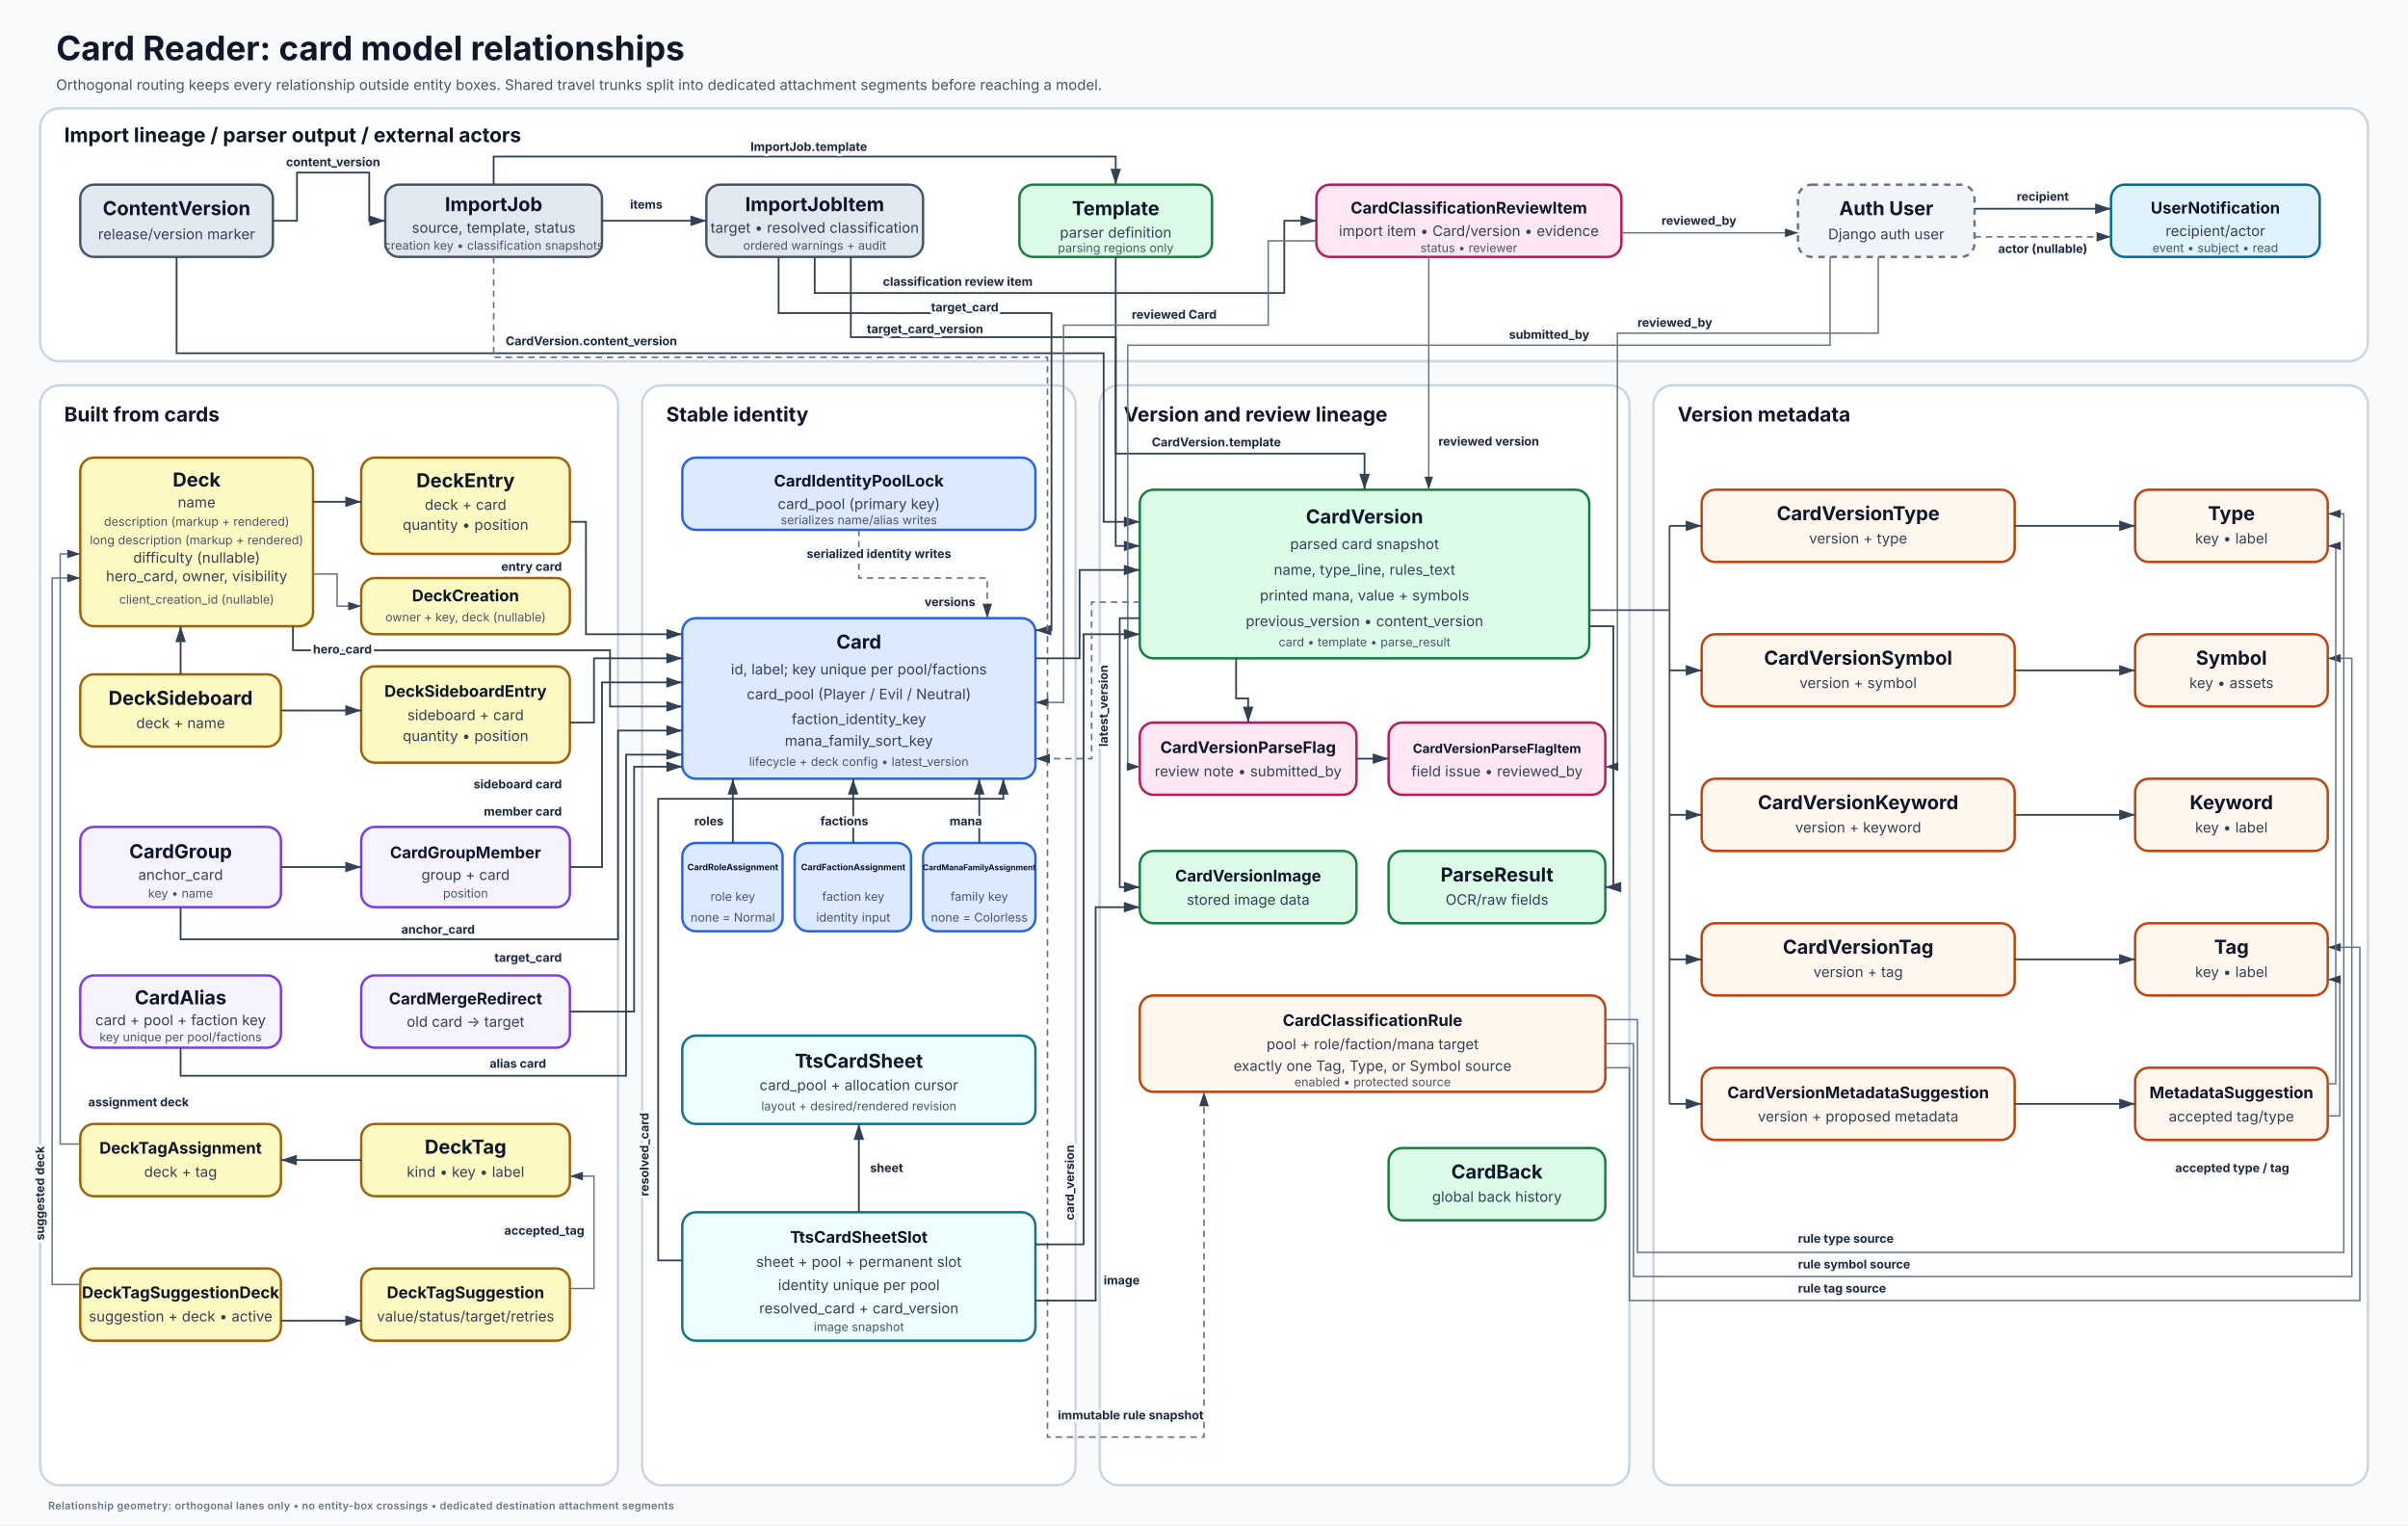
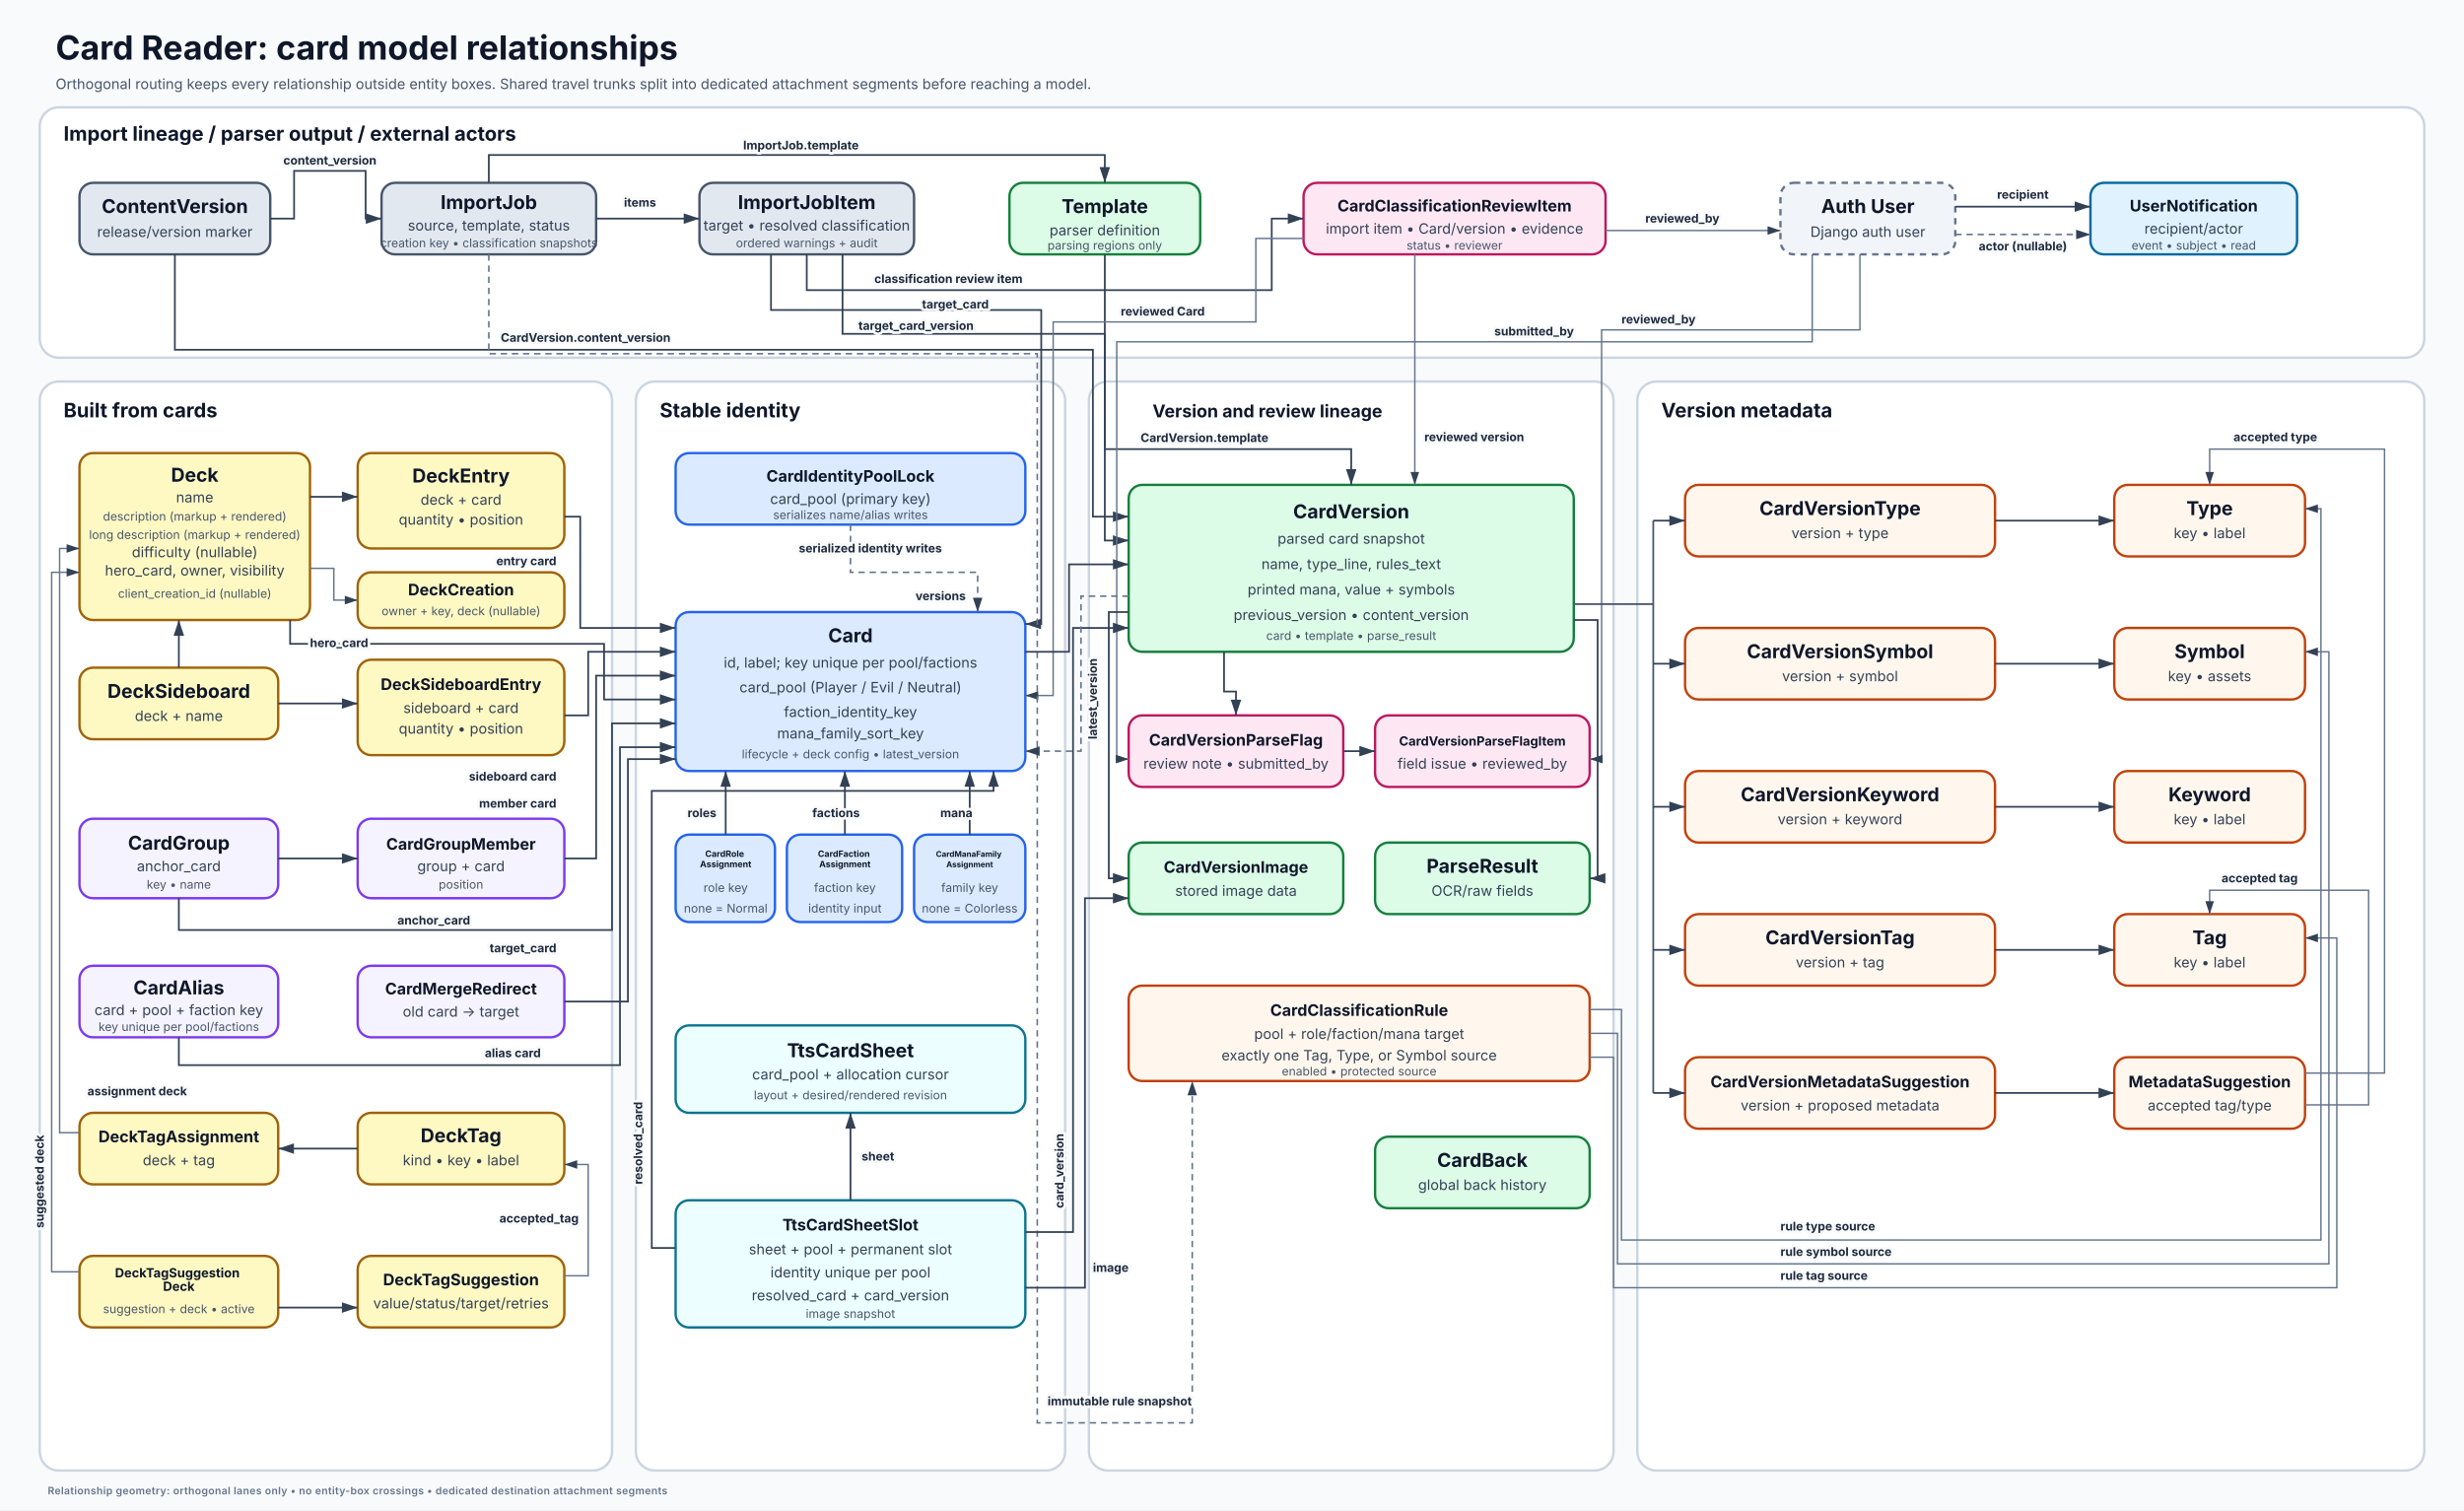
- <svg xmlns="http://www.w3.org/2000/svg" width="3000" height="1900" viewBox="0 0 3000 1900" role="img" aria-labelledby="title desc">
+ <svg xmlns="http://www.w3.org/2000/svg" width="3100" height="1900" viewBox="0 0 3100 1900" role="img" aria-labelledby="title desc">
  <defs>
    <marker id="arrow" markerWidth="10" markerHeight="10" refX="9" refY="3" orient="auto" markerUnits="strokeWidth">
      <path d="M0 0 L0 6 L9 3 Z" fill="#334155" />
    </marker>
    <style>
      .bg { fill: #f8fafc; }
      .band { fill: #ffffff; stroke: #cbd5e1; stroke-width: 3; rx: 24; }
      .band-title { font: 700 25px Inter, Arial, sans-serif; fill: #0f172a; }
+       .band-title-tight { font: 700 22px Inter, Arial, sans-serif; fill: #0f172a; }
      .box { stroke-width: 3; rx: 17; }
      .card { fill: #dbeafe; stroke: #2563eb; }
      .left { fill: #fef9c3; stroke: #a16207; }
      .group { fill: #f5f3ff; stroke: #7c3aed; }
      .version { fill: #dcfce7; stroke: #15803d; }
      .meta { fill: #fff7ed; stroke: #c2410c; }
      .import { fill: #e2e8f0; stroke: #475569; }
      .review { fill: #fce7f3; stroke: #be185d; }
      .external { fill: #f1f5f9; stroke: #64748b; stroke-dasharray: 8 7; }
      .notify { fill: #e0f2fe; stroke: #0369a1; }
      .tts { fill: #ecfeff; stroke: #0e7490; }
      .title { font: 700 24px Inter, Arial, sans-serif; fill: #0f172a; text-anchor: middle; }
      .title-small { font: 700 20px Inter, Arial, sans-serif; fill: #0f172a; text-anchor: middle; }
      .title-tight { font: 700 16px Inter, Arial, sans-serif; fill: #0f172a; text-anchor: middle; }
      .model-name { font: 700 11px Inter, Arial, sans-serif; fill: #0f172a; text-anchor: middle; }
      .model-name-small { font: 700 10px Inter, Arial, sans-serif; fill: #0f172a; text-anchor: middle; }
      .field { font: 18px Inter, Arial, sans-serif; fill: #334155; text-anchor: middle; }
      .small { font: 15px Inter, Arial, sans-serif; fill: #475569; text-anchor: middle; }
      .line { stroke: #334155; stroke-width: 2.2; fill: none; stroke-linejoin: miter; marker-end: url(#arrow); }
      .thin { stroke: #64748b; stroke-width: 1.8; fill: none; stroke-linejoin: miter; marker-end: url(#arrow); }
      .soft { stroke: #64748b; stroke-width: 2; fill: none; stroke-dasharray: 8 6; stroke-linejoin: miter; marker-end: url(#arrow); }
      .bus { stroke: #475569; stroke-width: 2.2; fill: none; stroke-linejoin: miter; }
      .label { font: 700 15px Inter, Arial, sans-serif; fill: #1e293b; paint-order: stroke; stroke: #f8fafc; stroke-width: 7; stroke-linejoin: round; }
      .port-label { text-anchor: end; }
      .lane-note { font: 600 13px Inter, Arial, sans-serif; fill: #64748b; letter-spacing: .03em; }
    </style>
  </defs>
-   <rect class="bg" width="3000" height="1900" />
+   <rect class="bg" width="3100" height="1900" />
  <text x="70" y="75" style="font: 700 42px Inter, Arial, sans-serif; fill: #0f172a;">Card Reader: card model relationships</text>
  <text x="70" y="112" style="font: 18px Inter, Arial, sans-serif; fill: #475569;">Orthogonal routing keeps every relationship outside entity boxes. Shared travel trunks split into dedicated attachment segments before reaching a model.</text>
-   <rect class="band" x="50" y="135" width="2900" height="315" />
+   <rect class="band" x="50" y="135" width="3000" height="315" />
  <text class="band-title" x="80" y="177">Import lineage / parser output / external actors</text>
  <rect class="band" x="50" y="480" width="720" height="1370" />
  <text class="band-title" x="80" y="525">Built from cards</text>
  <rect class="band" x="800" y="480" width="540" height="1370" />
  <text class="band-title" x="830" y="525">Stable identity</text>
  <rect class="band" x="1370" y="480" width="660" height="1370" />
-   <text class="band-title" x="1400" y="525">Version and review lineage</text>
-   <rect class="band" x="2060" y="480" width="890" height="1370" />
+   <text class="band-title-tight" x="1450" y="525">Version and review lineage</text>
+   <rect class="band" x="2060" y="480" width="990" height="1370" />
  <text class="band-title" x="2090" y="525">Version metadata</text>
  <rect class="box import" x="100" y="230" width="240" height="90" />
  <text class="title" x="220" y="268">ContentVersion</text>
  <text class="field" x="220" y="298">release/version marker</text>
  <rect class="box import" x="480" y="230" width="270" height="90" />
  <text class="title" x="615" y="263">ImportJob</text>
  <text class="field" x="615" y="290">source, template, status</text>
  <text class="small" x="615" y="311">creation key • classification snapshots</text>
  <rect class="box import" x="880" y="230" width="270" height="90" />
  <text class="title" x="1015" y="263">ImportJobItem</text>
  <text class="field" x="1015" y="290">target • resolved classification</text>
  <text class="small" x="1015" y="311">ordered warnings + audit</text>
  <rect class="box version" x="1270" y="230" width="240" height="90" />
  <text class="title" x="1390" y="268">Template</text>
  <text class="field" x="1390" y="296">parser definition</text>
  <text class="small" x="1390" y="314">parsing regions only</text>
  <rect class="box review" x="1640" y="230" width="380" height="90" />
  <text class="title-small" x="1830" y="266">CardClassificationReviewItem</text>
  <text class="field" x="1830" y="294">import item • Card/version • evidence</text>
  <text class="small" x="1830" y="314">status • reviewer</text>
  <rect class="box external" x="2240" y="230" width="220" height="90" />
  <text class="title" x="2350" y="268">Auth User</text>
  <text class="field" x="2350" y="298">Django auth user</text>
  <rect class="box notify" x="2630" y="230" width="260" height="90" />
  <text class="title-small" x="2760" y="266">UserNotification</text>
  <text class="field" x="2760" y="294">recipient/actor</text>
  <text class="small" x="2760" y="314">event • subject • read</text>
  <rect class="box left" x="100" y="570" width="290" height="210" />
  <text class="title" x="245" y="606">Deck</text>
  <text class="field" x="245" y="632">name</text>
  <text class="small" x="245" y="655">description (markup + rendered)</text>
  <text class="small" x="245" y="678">long description (markup + rendered)</text>
  <text class="field" x="245" y="701">difficulty (nullable)</text>
  <text class="field" x="245" y="724">hero_card, owner, visibility</text>
  <text class="small" x="245" y="752">client_creation_id (nullable)</text>
  <rect class="box left" x="450" y="570" width="260" height="120" />
  <text class="title" x="580" y="607">DeckEntry</text>
  <text class="field" x="580" y="635">deck + card</text>
  <text class="field" x="580" y="660">quantity • position</text>
  <rect class="box left" x="450" y="720" width="260" height="70" />
  <text class="title-small" x="580" y="749">DeckCreation</text>
  <text class="small" x="580" y="774">owner + key, deck (nullable)</text>
  <rect class="box left" x="100" y="840" width="250" height="90" />
  <text class="title" x="225" y="878">DeckSideboard</text>
  <text class="field" x="225" y="907">deck + name</text>
  <rect class="box left" x="450" y="830" width="260" height="120" />
  <text class="title-small" x="580" y="868">DeckSideboardEntry</text>
  <text class="field" x="580" y="897">sideboard + card</text>
  <text class="field" x="580" y="923">quantity • position</text>
  <rect class="box group" x="100" y="1030" width="250" height="100" />
  <text class="title" x="225" y="1069">CardGroup</text>
  <text class="field" x="225" y="1096">anchor_card</text>
  <text class="small" x="225" y="1118">key • name</text>
  <rect class="box group" x="450" y="1030" width="260" height="100" />
  <text class="title-small" x="580" y="1069">CardGroupMember</text>
  <text class="field" x="580" y="1096">group + card</text>
  <text class="small" x="580" y="1118">position</text>
  <rect class="box group" x="100" y="1215" width="250" height="90" />
  <text class="title" x="225" y="1251">CardAlias</text>
  <text class="field" x="225" y="1277">card + pool + faction key</text>
  <text class="small" x="225" y="1297">key unique per pool/factions</text>
  <rect class="box group" x="450" y="1215" width="260" height="90" />
  <text class="title-small" x="580" y="1251">CardMergeRedirect</text>
  <text class="field" x="580" y="1279">old card → target</text>
  <rect class="box left" x="100" y="1400" width="250" height="90" />
  <text class="title-small" x="225" y="1437">DeckTagAssignment</text>
  <text class="field" x="225" y="1466">deck + tag</text>
  <rect class="box left" x="450" y="1400" width="260" height="90" />
  <text class="title" x="580" y="1437">DeckTag</text>
  <text class="field" x="580" y="1466">kind • key • label</text>
  <rect class="box left" x="100" y="1580" width="250" height="90" />
-   <text class="title-small" x="225" y="1617">DeckTagSuggestionDeck</text>
-   <text class="field" x="225" y="1646">suggestion + deck • active</text>
+   <text class="title-tight" x="225" y="1607">
+     <tspan x="225">DeckTagSuggestion</tspan>
+     <tspan x="225" dy="17">Deck</tspan>
+   </text>
+   <text class="small" x="225" y="1652">suggestion + deck • active</text>
  <rect class="box left" x="450" y="1580" width="260" height="90" />
  <text class="title-small" x="580" y="1617">DeckTagSuggestion</text>
  <text class="field" x="580" y="1646">value/status/target/retries</text>
  <rect class="box card" x="850" y="570" width="440" height="90" />
  <text class="title-small" x="1070" y="606">CardIdentityPoolLock</text>
  <text class="field" x="1070" y="634">card_pool (primary key)</text>
  <text class="small" x="1070" y="653">serializes name/alias writes</text>
  <rect class="box card" x="850" y="770" width="440" height="200" />
  <text class="title" x="1070" y="808">Card</text>
  <text class="field" x="1070" y="840">id, label; key unique per pool/factions</text>
  <text class="field" x="1070" y="871">card_pool (Player / Evil / Neutral)</text>
  <text class="field" x="1070" y="902">faction_identity_key</text>
  <text class="field" x="1070" y="929">mana_family_sort_key</text>
  <text class="small" x="1070" y="954">lifecycle + deck config • latest_version</text>
  <rect class="box card" x="850" y="1050" width="125" height="110" />
-   <text class="model-name" x="913" y="1084">CardRoleAssignment</text>
+   <text class="model-name" x="913" y="1078">
+     <tspan x="913">CardRole</tspan>
+     <tspan x="913" dy="13">Assignment</tspan>
+   </text>
  <text class="small" x="913" y="1122">role key</text>
  <text class="small" x="913" y="1148">none = Normal</text>
  <rect class="box card" x="990" y="1050" width="145" height="110" />
-   <text class="model-name" x="1063" y="1084">CardFactionAssignment</text>
+   <text class="model-name" x="1063" y="1078">
+     <tspan x="1063">CardFaction</tspan>
+     <tspan x="1063" dy="13">Assignment</tspan>
+   </text>
  <text class="small" x="1063" y="1122">faction key</text>
  <text class="small" x="1063" y="1148">identity input</text>
  <rect class="box card" x="1150" y="1050" width="140" height="110" />
-   <text class="model-name-small" x="1220" y="1084">CardManaFamilyAssignment</text>
+   <text class="model-name-small" x="1220" y="1078">
+     <tspan x="1220">CardManaFamily</tspan>
+     <tspan x="1220" dy="13">Assignment</tspan>
+   </text>
  <text class="small" x="1220" y="1122">family key</text>
  <text class="small" x="1220" y="1148">none = Colorless</text>
  <rect class="box tts" x="850" y="1290" width="440" height="110" />
  <text class="title" x="1070" y="1330">TtsCardSheet</text>
  <text class="field" x="1070" y="1358">card_pool + allocation cursor</text>
  <text class="small" x="1070" y="1383">layout + desired/rendered revision</text>
  <rect class="box tts" x="850" y="1510" width="440" height="160" />
  <text class="title-small" x="1070" y="1548">TtsCardSheetSlot</text>
  <text class="field" x="1070" y="1578">sheet + pool + permanent slot</text>
  <text class="field" x="1070" y="1607">identity unique per pool</text>
  <text class="field" x="1070" y="1636">resolved_card + card_version</text>
  <text class="small" x="1070" y="1658">image snapshot</text>
  <rect class="box version" x="1420" y="610" width="560" height="210" />
  <text class="title" x="1700" y="652">CardVersion</text>
  <text class="field" x="1700" y="684">parsed card snapshot</text>
  <text class="field" x="1700" y="716">name, type_line, rules_text</text>
  <text class="field" x="1700" y="748">printed mana, value + symbols</text>
  <text class="field" x="1700" y="780">previous_version • content_version</text>
  <text class="small" x="1700" y="805">card • template • parse_result</text>
  <rect class="box review" x="1420" y="900" width="270" height="90" />
  <text class="title-small" x="1555" y="938">CardVersionParseFlag</text>
  <text class="field" x="1555" y="967">review note • submitted_by</text>
  <rect class="box review" x="1730" y="900" width="270" height="90" />
  <text class="title-tight" x="1865" y="938">CardVersionParseFlagItem</text>
  <text class="field" x="1865" y="967">field issue • reviewed_by</text>
  <rect class="box version" x="1420" y="1060" width="270" height="90" />
  <text class="title-small" x="1555" y="1098">CardVersionImage</text>
  <text class="field" x="1555" y="1127">stored image data</text>
  <rect class="box version" x="1730" y="1060" width="270" height="90" />
  <text class="title" x="1865" y="1098">ParseResult</text>
  <text class="field" x="1865" y="1127">OCR/raw fields</text>
  <rect class="box meta" x="1420" y="1240" width="580" height="120" />
  <text class="title-small" x="1710" y="1278">CardClassificationRule</text>
  <text class="field" x="1710" y="1307">pool + role/faction/mana target</text>
  <text class="field" x="1710" y="1334">exactly one Tag, Type, or Symbol source</text>
  <text class="small" x="1710" y="1353">enabled • protected source</text>
  <rect class="box version" x="1730" y="1430" width="270" height="90" />
  <text class="title" x="1865" y="1468">CardBack</text>
  <text class="field" x="1865" y="1497">global back history</text>
  <rect class="box meta" x="2120" y="610" width="390" height="90" />
  <text class="title" x="2315" y="648">CardVersionType</text>
  <text class="field" x="2315" y="677">version + type</text>
  <rect class="box meta" x="2660" y="610" width="240" height="90" />
  <text class="title" x="2780" y="648">Type</text>
  <text class="field" x="2780" y="677">key • label</text>
  <rect class="box meta" x="2120" y="790" width="390" height="90" />
  <text class="title" x="2315" y="828">CardVersionSymbol</text>
  <text class="field" x="2315" y="857">version + symbol</text>
  <rect class="box meta" x="2660" y="790" width="240" height="90" />
  <text class="title" x="2780" y="828">Symbol</text>
  <text class="field" x="2780" y="857">key • assets</text>
  <rect class="box meta" x="2120" y="970" width="390" height="90" />
  <text class="title" x="2315" y="1008">CardVersionKeyword</text>
  <text class="field" x="2315" y="1037">version + keyword</text>
  <rect class="box meta" x="2660" y="970" width="240" height="90" />
  <text class="title" x="2780" y="1008">Keyword</text>
  <text class="field" x="2780" y="1037">key • label</text>
  <rect class="box meta" x="2120" y="1150" width="390" height="90" />
  <text class="title" x="2315" y="1188">CardVersionTag</text>
  <text class="field" x="2315" y="1217">version + tag</text>
  <rect class="box meta" x="2660" y="1150" width="240" height="90" />
  <text class="title" x="2780" y="1188">Tag</text>
  <text class="field" x="2780" y="1217">key • label</text>
  <rect class="box meta" x="2120" y="1330" width="390" height="90" />
  <text class="title-small" x="2315" y="1368">CardVersionMetadataSuggestion</text>
  <text class="field" x="2315" y="1397">version + proposed metadata</text>
  <rect class="box meta" x="2660" y="1330" width="240" height="90" />
  <text class="title-small" x="2780" y="1368">MetadataSuggestion</text>
  <text class="field" x="2780" y="1397">accepted tag/type</text>
  <path class="line" d="M340 275 L370 275 L370 215 L460 215 L460 275 L480 275" />
  <text class="label" x="415" y="207" text-anchor="middle">content_version</text>
  <path class="line" d="M750 275 L880 275" />
  <text class="label" x="785" y="260">items</text>
  <path class="line" d="M615 230 L615 195 L1390 195 L1390 230" />
  <text class="label" x="935" y="188">ImportJob.template</text>
  <path class="line" d="M1015 320 L1015 365 L1600 365 L1600 275 L1640 275" />
  <text class="label" x="1100" y="356">classification review item</text>
  <path class="thin" d="M2020 290 L2240 290" />
  <text class="label" x="2070" y="280">reviewed_by</text>
  <path class="line" d="M2460 260 L2630 260" />
  <text class="label" x="2545" y="250" text-anchor="middle">recipient</text>
  <path class="soft" d="M2460 295 L2630 295" />
  <text class="label" x="2545" y="315" text-anchor="middle">actor (nullable)</text>
  <path class="line" d="M220 320 L220 440 L1375 440 L1375 650 L1420 650" />
  <text class="label" x="630" y="430">CardVersion.content_version</text>
  <path class="line" d="M1060 320 L1060 420 L1390 420 L1390 680 L1420 680" />
  <text class="label" x="1080" y="415">target_card_version</text>
  <path class="line" d="M970 320 L970 390 L1310 390 L1310 785 L1290 785" />
  <text class="label" x="1160" y="388">target_card</text>
  <path class="line" d="M1390 320 L1390 565 L1700 565 L1700 610" />
  <text class="label" x="1435" y="556">CardVersion.template</text>
  <path class="thin" d="M1780 320 L1780 610" />
  <text class="label" x="1792" y="555">reviewed version</text>
  <path class="thin" d="M1640 300 L1580 300 L1580 405 L1325 405 L1325 875 L1290 875" />
  <text class="label" x="1410" y="397">reviewed Card</text>
  <path class="thin" d="M2280 320 L2280 430 L1405 430 L1405 955 L1420 955" />
  <text class="label" x="1880" y="422">submitted_by</text>
  <path class="thin" d="M2340 320 L2340 415 L2015 415 L2015 955 L2000 955" />
  <text class="label" x="2040" y="407">reviewed_by</text>
  <path class="soft" d="M615 320 L615 445 L1305 445 L1305 1790 L1500 1790 L1500 1360" />
  <text class="label" x="1318" y="1768">immutable rule snapshot</text>
  <path class="line" d="M390 625 L450 625" />
  <path class="thin" d="M390 715 L420 715 L420 755 L450 755" />
  <path class="line" d="M225 840 L225 780" />
  <path class="line" d="M350 885 L450 885" />
  <path class="line" d="M350 1080 L450 1080" />
  <path class="line" d="M450 1445 L350 1445" />
  <path class="line" d="M350 1645 L450 1645" />
  <path class="thin" d="M100 1425 L75 1425 L75 690 L100 690" />
  <text class="label" x="110" y="1378">assignment deck</text>
  <path class="thin" d="M100 1600 L65 1600 L65 720 L100 720" />
  <text class="label" x="55" y="1545" transform="rotate(-90 55 1545)">suggested deck</text>
  <path class="thin" d="M710 1605 L740 1605 L740 1465 L710 1465" />
  <text class="label" x="728" y="1538" text-anchor="end">accepted_tag</text>
  <path class="line" d="M710 650 L730 650 L730 790 L850 790" />
  <text class="label" x="700" y="711" text-anchor="end">entry card</text>
  <path class="line" d="M710 900 L740 900 L740 820 L850 820" />
  <text class="label" x="700" y="982" text-anchor="end">sideboard card</text>
  <path class="line" d="M710 1080 L750 1080 L750 850 L850 850" />
  <text class="label" x="700" y="1016" text-anchor="end">member card</text>
  <path class="line" d="M365 780 L365 810 L760 810 L760 880 L850 880" />
  <text class="label" x="390" y="814">hero_card</text>
  <path class="line" d="M225 1130 L225 1170 L770 1170 L770 910 L850 910" />
  <text class="label" x="500" y="1163">anchor_card</text>
  <path class="line" d="M225 1305 L225 1340 L780 1340 L780 940 L850 940" />
  <text class="label" x="610" y="1330">alias card</text>
  <path class="line" d="M710 1260 L790 1260 L790 955 L850 955" />
  <text class="label" x="700" y="1198" text-anchor="end">target_card</text>
  <path class="soft" d="M1070 660 L1070 720 L1230 720 L1230 770" />
  <text class="label" x="1095" y="695" text-anchor="middle">serialized identity writes</text>
  <path class="line" d="M913 1050 L913 970" />
  <text class="label" x="865" y="1028">roles</text>
  <path class="line" d="M1063 1050 L1063 970" />
  <text class="label" x="1022" y="1028">factions</text>
  <path class="line" d="M1220 1050 L1220 970" />
  <text class="label" x="1183" y="1028">mana</text>
  <path class="line" d="M1070 1510 L1070 1400" />
  <text class="label" x="1084" y="1460">sheet</text>
  <path class="line" d="M850 1570 L820 1570 L820 995 L1250 995 L1250 970" />
  <text class="label" x="808" y="1490" transform="rotate(-90 808 1490)">resolved_card</text>
  <path class="line" d="M1290 1550 L1350 1550 L1350 790 L1420 790" />
  <text class="label" x="1338" y="1520" transform="rotate(-90 1338 1520)">card_version</text>
  <path class="line" d="M1290 1620 L1365 1620 L1365 1130 L1420 1130" />
  <text class="label" x="1375" y="1600">image</text>
  <path class="line" d="M1290 820 L1345 820 L1345 710 L1420 710" />
  <text class="label" x="1215" y="755" text-anchor="end">versions</text>
  <path class="soft" d="M1420 750 L1360 750 L1360 945 L1290 945" />
  <text class="label" x="1380" y="930" transform="rotate(-90 1380 930)">latest_version</text>
  <path class="line" d="M1540 820 L1540 870 L1555 870 L1555 900" />
  <path class="line" d="M1690 945 L1730 945" />
  <path class="line" d="M1420 770 L1395 770 L1395 1105 L1420 1105" />
  <path class="line" d="M1980 780 L2010 780 L2010 1105 L2000 1105" />
  <path class="bus" d="M1980 760 L2080 760" />
  <path class="bus" d="M2080 655 L2080 1375" />
  <path class="line" d="M2080 655 L2120 655" />
  <path class="line" d="M2080 835 L2120 835" />
  <path class="line" d="M2080 1015 L2120 1015" />
  <path class="line" d="M2080 1195 L2120 1195" />
  <path class="line" d="M2080 1375 L2120 1375" />
  <path class="line" d="M2510 655 L2660 655" />
  <path class="line" d="M2510 835 L2660 835" />
  <path class="line" d="M2510 1015 L2660 1015" />
  <path class="line" d="M2510 1195 L2660 1195" />
  <path class="line" d="M2510 1375 L2660 1375" />
  <path class="thin" d="M2000 1270 L2040 1270 L2040 1560 L2920 1560 L2920 640 L2900 640" />
  <text class="label" x="2240" y="1548">rule type source</text>
  <path class="thin" d="M2000 1300 L2035 1300 L2035 1590 L2930 1590 L2930 820 L2900 820" />
  <text class="label" x="2240" y="1580">rule symbol source</text>
  <path class="thin" d="M2000 1330 L2030 1330 L2030 1620 L2940 1620 L2940 1180 L2900 1180" />
  <text class="label" x="2240" y="1610">rule tag source</text>
-   <path class="thin" d="M2900 1350 L2910 1350 L2910 680 L2900 680" />
-   <path class="thin" d="M2900 1390 L2915 1390 L2915 1220 L2900 1220" />
-   <text class="label" x="2710" y="1460">accepted type / tag</text>
+   <path class="thin" d="M2900 1350 L3000 1350 L3000 565 L2780 565 L2780 610" />
+   <text class="label" x="2810" y="555">accepted type</text>
+   <path class="thin" d="M2900 1390 L2980 1390 L2980 1120 L2780 1120 L2780 1150" />
+   <text class="label" x="2795" y="1110">accepted tag</text>
  <text class="lane-note" x="60" y="1880">Relationship geometry: orthogonal lanes only • no entity-box crossings • dedicated destination attachment segments</text>
</svg>
